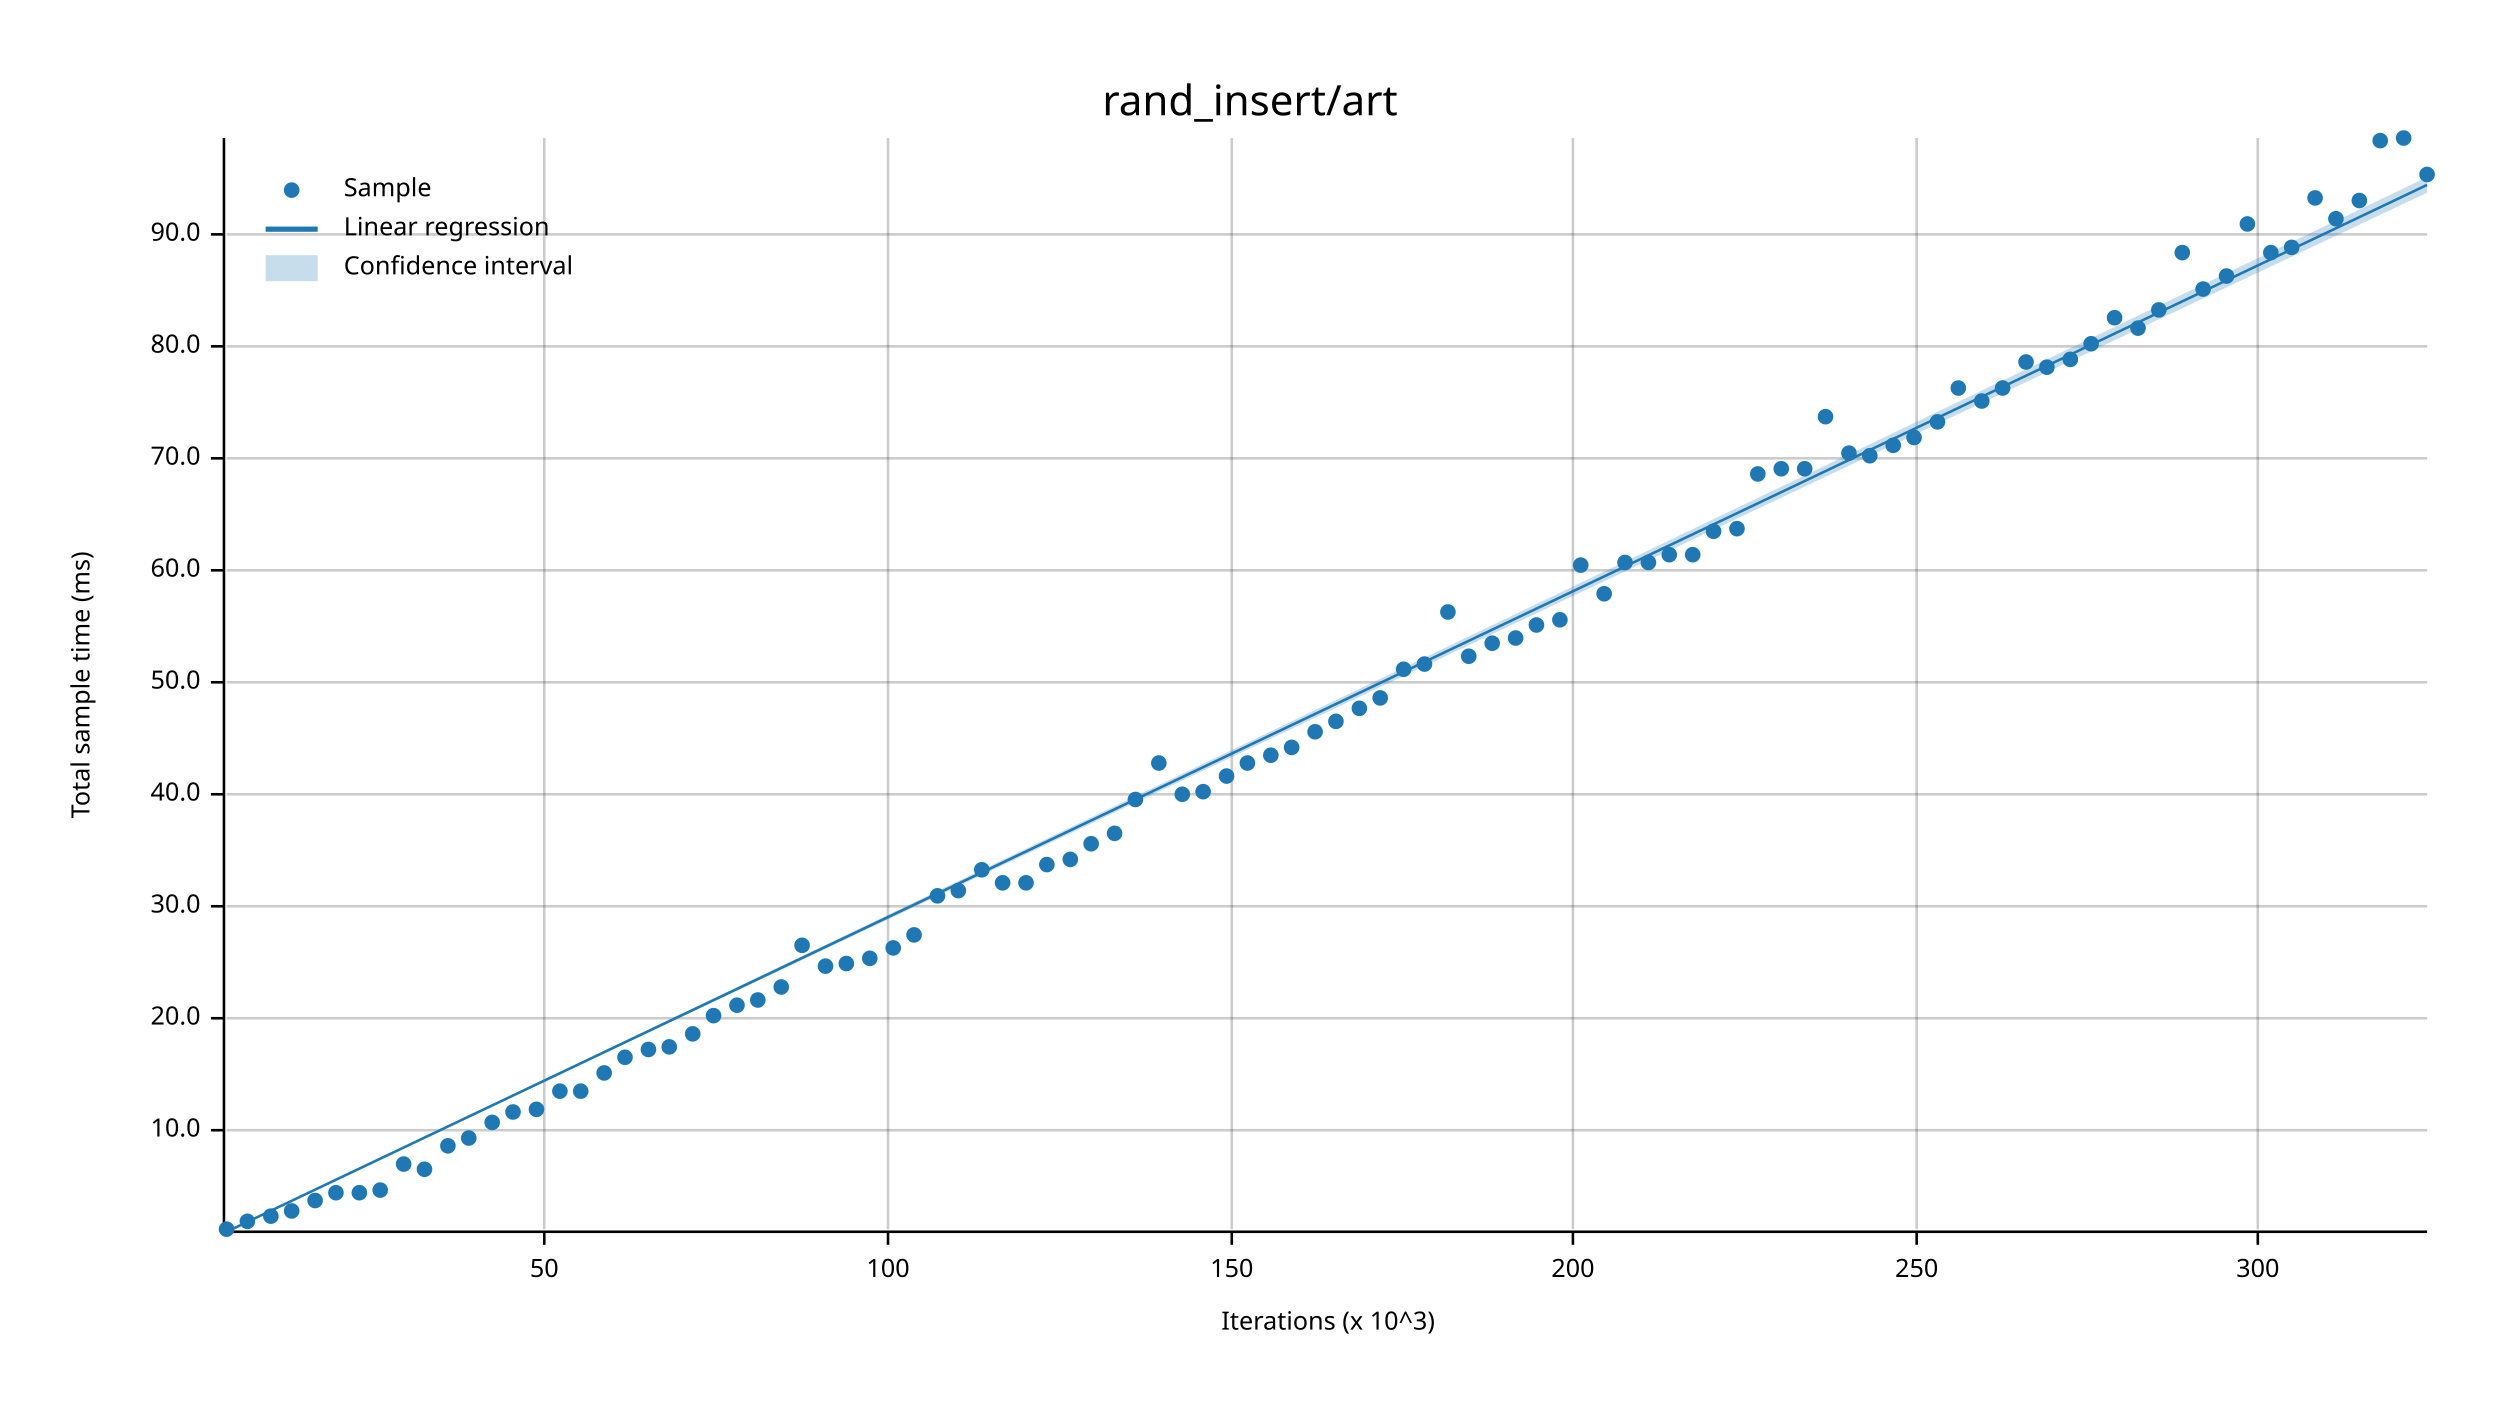
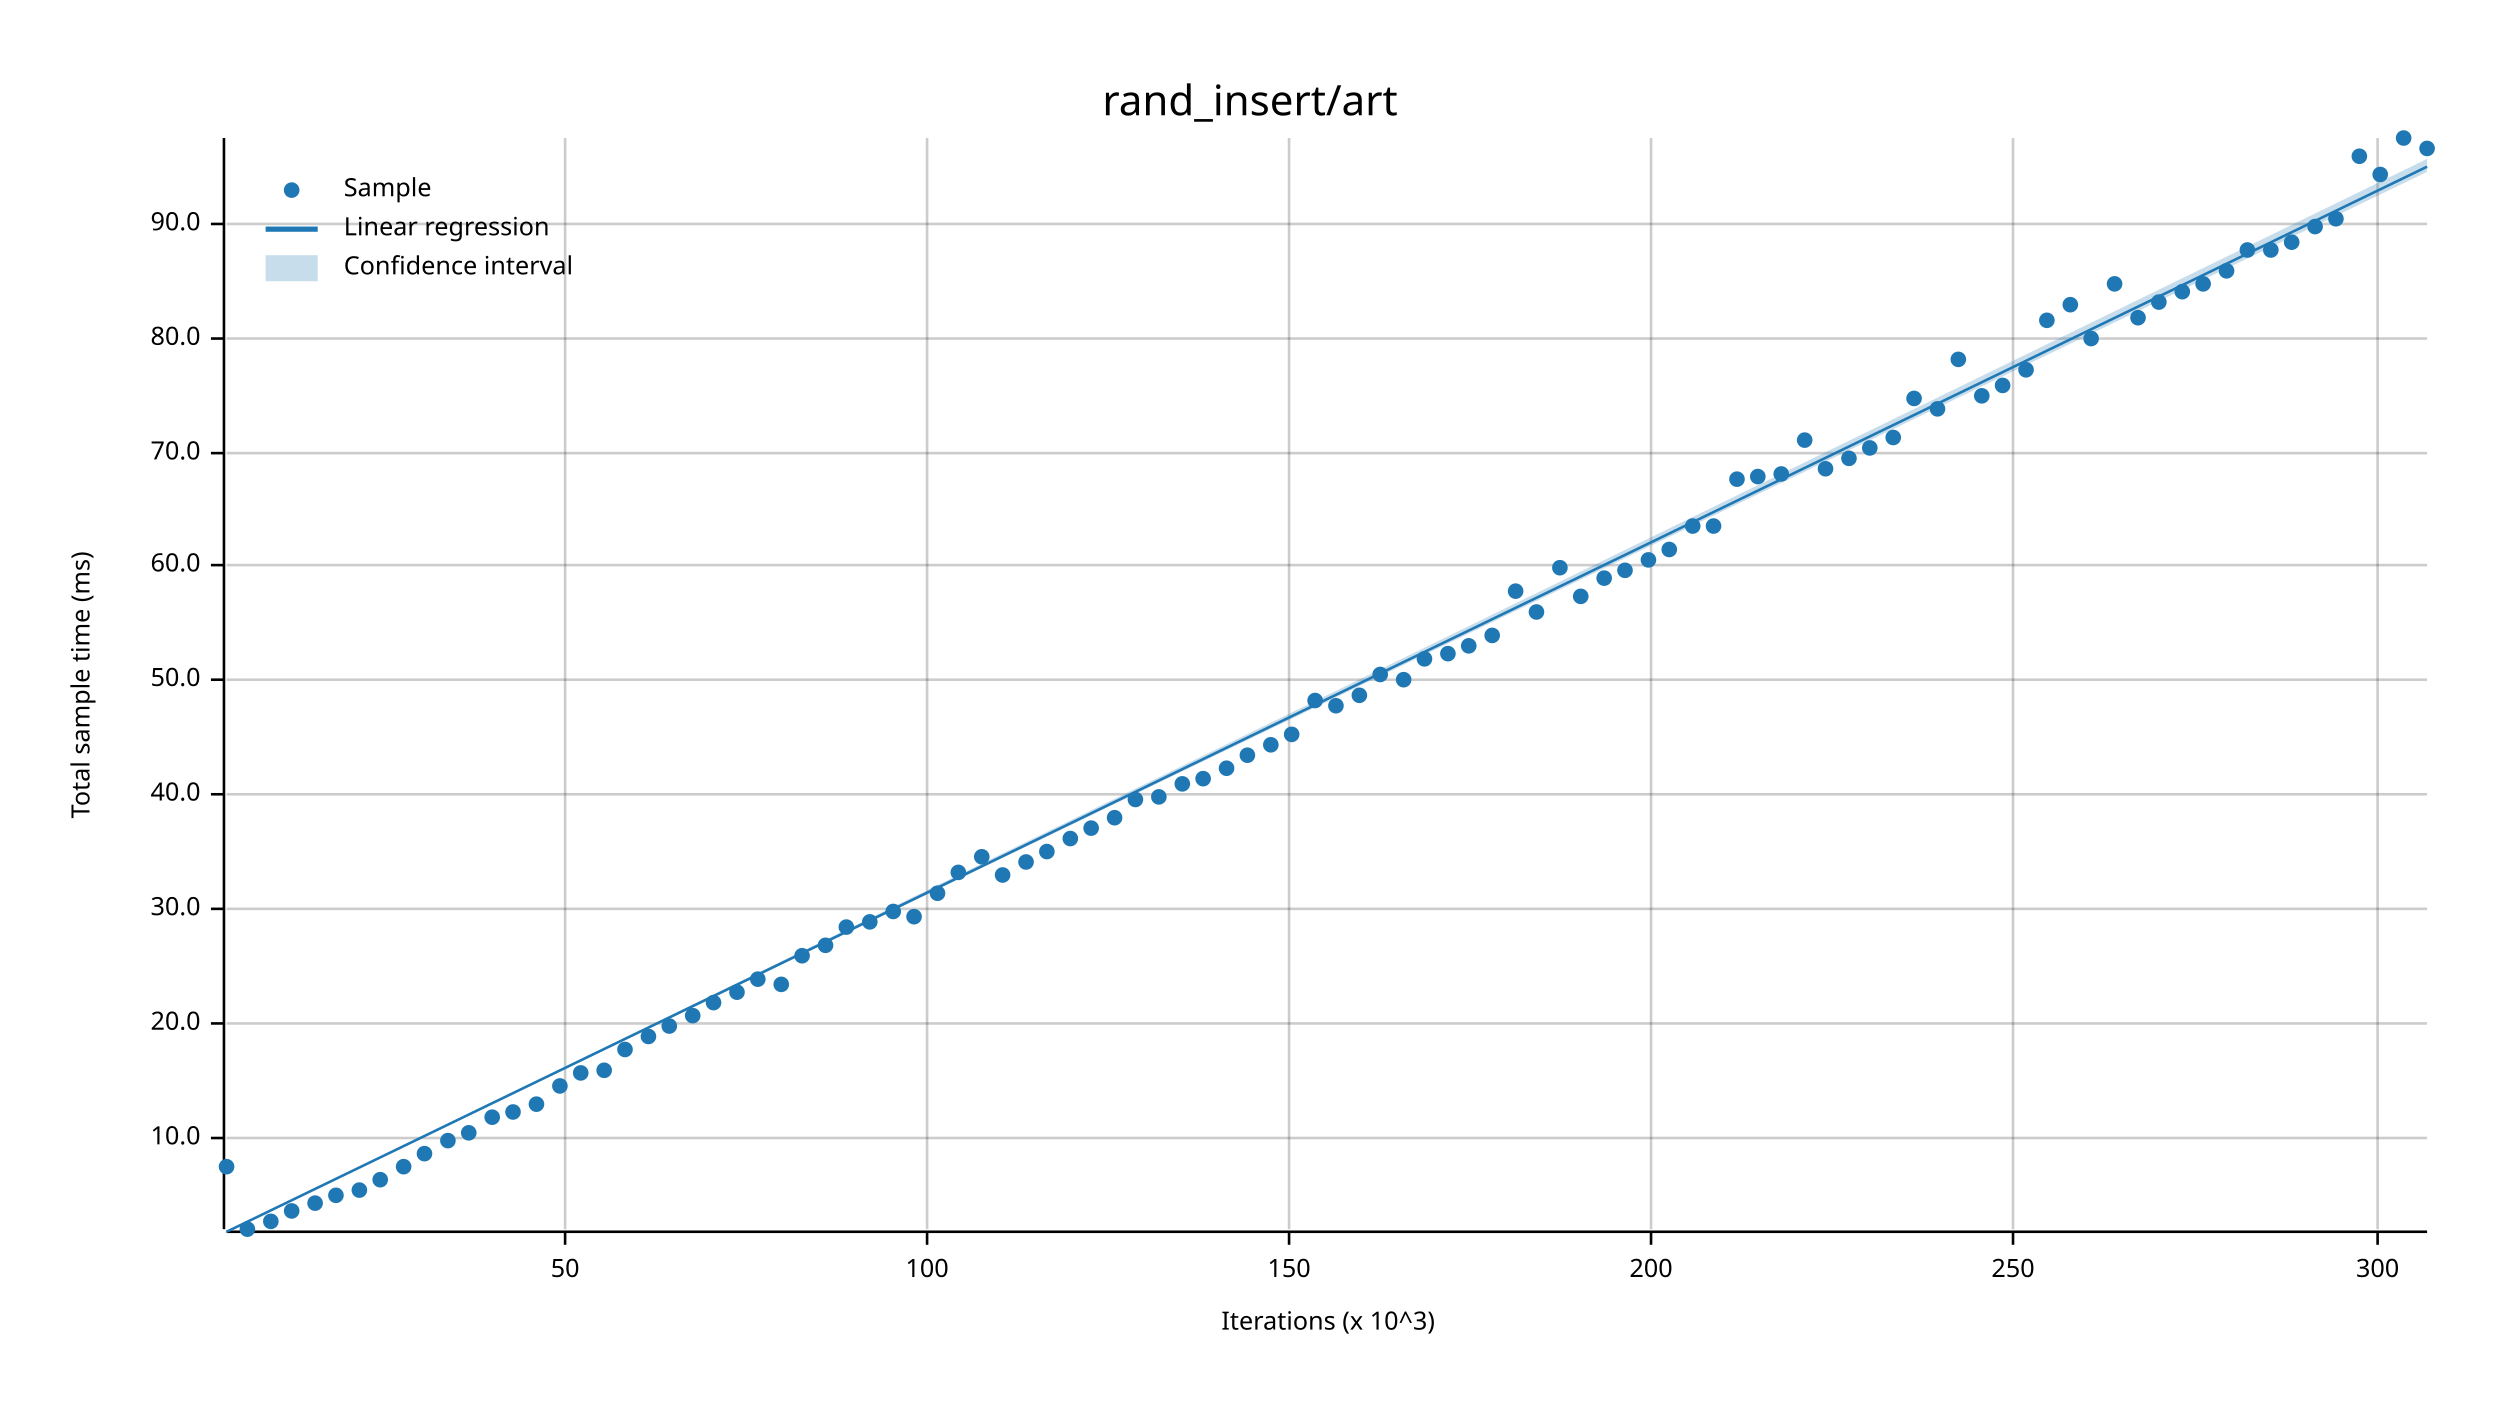
<svg xmlns="http://www.w3.org/2000/svg" width="960" height="540" viewBox="0 0 960 540">
  <text x="480" y="32" dy="0.76em" text-anchor="middle" font-family="sans-serif" font-size="16.129" opacity="1" fill="#000000">
rand_insert/art
</text>
  <text x="27" y="263" dy="0.76em" text-anchor="middle" font-family="sans-serif" font-size="9.677" opacity="1" fill="#000000" transform="rotate(270, 27, 263)">
Total sample time (ms)
</text>
  <text x="510" y="513" dy="-0.5ex" text-anchor="middle" font-family="sans-serif" font-size="9.677" opacity="1" fill="#000000">
Iterations (x 10^3)
</text>
-   <line opacity="0.2" stroke="#000000" stroke-width="1" x1="209" y1="472" x2="209" y2="53" />
-   <line opacity="0.2" stroke="#000000" stroke-width="1" x1="341" y1="472" x2="341" y2="53" />
-   <line opacity="0.2" stroke="#000000" stroke-width="1" x1="473" y1="472" x2="473" y2="53" />
-   <line opacity="0.2" stroke="#000000" stroke-width="1" x1="604" y1="472" x2="604" y2="53" />
-   <line opacity="0.2" stroke="#000000" stroke-width="1" x1="736" y1="472" x2="736" y2="53" />
-   <line opacity="0.2" stroke="#000000" stroke-width="1" x1="867" y1="472" x2="867" y2="53" />
-   <line opacity="0.2" stroke="#000000" stroke-width="1" x1="87" y1="434" x2="932" y2="434" />
-   <line opacity="0.2" stroke="#000000" stroke-width="1" x1="87" y1="391" x2="932" y2="391" />
-   <line opacity="0.2" stroke="#000000" stroke-width="1" x1="87" y1="348" x2="932" y2="348" />
+   <line opacity="0.2" stroke="#000000" stroke-width="1" x1="217" y1="472" x2="217" y2="53" />
+   <line opacity="0.2" stroke="#000000" stroke-width="1" x1="356" y1="472" x2="356" y2="53" />
+   <line opacity="0.2" stroke="#000000" stroke-width="1" x1="495" y1="472" x2="495" y2="53" />
+   <line opacity="0.2" stroke="#000000" stroke-width="1" x1="634" y1="472" x2="634" y2="53" />
+   <line opacity="0.2" stroke="#000000" stroke-width="1" x1="773" y1="472" x2="773" y2="53" />
+   <line opacity="0.2" stroke="#000000" stroke-width="1" x1="913" y1="472" x2="913" y2="53" />
+   <line opacity="0.2" stroke="#000000" stroke-width="1" x1="87" y1="437" x2="932" y2="437" />
+   <line opacity="0.2" stroke="#000000" stroke-width="1" x1="87" y1="393" x2="932" y2="393" />
+   <line opacity="0.2" stroke="#000000" stroke-width="1" x1="87" y1="349" x2="932" y2="349" />
  <line opacity="0.2" stroke="#000000" stroke-width="1" x1="87" y1="305" x2="932" y2="305" />
-   <line opacity="0.2" stroke="#000000" stroke-width="1" x1="87" y1="262" x2="932" y2="262" />
-   <line opacity="0.2" stroke="#000000" stroke-width="1" x1="87" y1="219" x2="932" y2="219" />
-   <line opacity="0.2" stroke="#000000" stroke-width="1" x1="87" y1="176" x2="932" y2="176" />
-   <line opacity="0.2" stroke="#000000" stroke-width="1" x1="87" y1="133" x2="932" y2="133" />
-   <line opacity="0.2" stroke="#000000" stroke-width="1" x1="87" y1="90" x2="932" y2="90" />
+   <line opacity="0.2" stroke="#000000" stroke-width="1" x1="87" y1="261" x2="932" y2="261" />
+   <line opacity="0.2" stroke="#000000" stroke-width="1" x1="87" y1="217" x2="932" y2="217" />
+   <line opacity="0.2" stroke="#000000" stroke-width="1" x1="87" y1="174" x2="932" y2="174" />
+   <line opacity="0.2" stroke="#000000" stroke-width="1" x1="87" y1="130" x2="932" y2="130" />
+   <line opacity="0.2" stroke="#000000" stroke-width="1" x1="87" y1="86" x2="932" y2="86" />
  <polyline fill="none" opacity="1" stroke="#000000" stroke-width="1" points="86,53 86,472 " />
-   <text x="77" y="434" dy="0.5ex" text-anchor="end" font-family="sans-serif" font-size="9.677" opacity="1" fill="#000000">
+   <text x="77" y="437" dy="0.5ex" text-anchor="end" font-family="sans-serif" font-size="9.677" opacity="1" fill="#000000">
10.0
</text>
-   <polyline fill="none" opacity="1" stroke="#000000" stroke-width="1" points="81,434 86,434 " />
-   <text x="77" y="391" dy="0.5ex" text-anchor="end" font-family="sans-serif" font-size="9.677" opacity="1" fill="#000000">
+   <polyline fill="none" opacity="1" stroke="#000000" stroke-width="1" points="81,437 86,437 " />
+   <text x="77" y="393" dy="0.5ex" text-anchor="end" font-family="sans-serif" font-size="9.677" opacity="1" fill="#000000">
20.0
</text>
-   <polyline fill="none" opacity="1" stroke="#000000" stroke-width="1" points="81,391 86,391 " />
-   <text x="77" y="348" dy="0.5ex" text-anchor="end" font-family="sans-serif" font-size="9.677" opacity="1" fill="#000000">
+   <polyline fill="none" opacity="1" stroke="#000000" stroke-width="1" points="81,393 86,393 " />
+   <text x="77" y="349" dy="0.5ex" text-anchor="end" font-family="sans-serif" font-size="9.677" opacity="1" fill="#000000">
30.0
</text>
-   <polyline fill="none" opacity="1" stroke="#000000" stroke-width="1" points="81,348 86,348 " />
+   <polyline fill="none" opacity="1" stroke="#000000" stroke-width="1" points="81,349 86,349 " />
  <text x="77" y="305" dy="0.5ex" text-anchor="end" font-family="sans-serif" font-size="9.677" opacity="1" fill="#000000">
40.0
</text>
  <polyline fill="none" opacity="1" stroke="#000000" stroke-width="1" points="81,305 86,305 " />
-   <text x="77" y="262" dy="0.5ex" text-anchor="end" font-family="sans-serif" font-size="9.677" opacity="1" fill="#000000">
+   <text x="77" y="261" dy="0.5ex" text-anchor="end" font-family="sans-serif" font-size="9.677" opacity="1" fill="#000000">
50.0
</text>
-   <polyline fill="none" opacity="1" stroke="#000000" stroke-width="1" points="81,262 86,262 " />
-   <text x="77" y="219" dy="0.5ex" text-anchor="end" font-family="sans-serif" font-size="9.677" opacity="1" fill="#000000">
+   <polyline fill="none" opacity="1" stroke="#000000" stroke-width="1" points="81,261 86,261 " />
+   <text x="77" y="217" dy="0.5ex" text-anchor="end" font-family="sans-serif" font-size="9.677" opacity="1" fill="#000000">
60.0
</text>
-   <polyline fill="none" opacity="1" stroke="#000000" stroke-width="1" points="81,219 86,219 " />
-   <text x="77" y="176" dy="0.5ex" text-anchor="end" font-family="sans-serif" font-size="9.677" opacity="1" fill="#000000">
+   <polyline fill="none" opacity="1" stroke="#000000" stroke-width="1" points="81,217 86,217 " />
+   <text x="77" y="174" dy="0.5ex" text-anchor="end" font-family="sans-serif" font-size="9.677" opacity="1" fill="#000000">
70.0
</text>
-   <polyline fill="none" opacity="1" stroke="#000000" stroke-width="1" points="81,176 86,176 " />
-   <text x="77" y="133" dy="0.5ex" text-anchor="end" font-family="sans-serif" font-size="9.677" opacity="1" fill="#000000">
+   <polyline fill="none" opacity="1" stroke="#000000" stroke-width="1" points="81,174 86,174 " />
+   <text x="77" y="130" dy="0.5ex" text-anchor="end" font-family="sans-serif" font-size="9.677" opacity="1" fill="#000000">
80.0
</text>
-   <polyline fill="none" opacity="1" stroke="#000000" stroke-width="1" points="81,133 86,133 " />
-   <text x="77" y="90" dy="0.5ex" text-anchor="end" font-family="sans-serif" font-size="9.677" opacity="1" fill="#000000">
+   <polyline fill="none" opacity="1" stroke="#000000" stroke-width="1" points="81,130 86,130 " />
+   <text x="77" y="86" dy="0.5ex" text-anchor="end" font-family="sans-serif" font-size="9.677" opacity="1" fill="#000000">
90.0
</text>
-   <polyline fill="none" opacity="1" stroke="#000000" stroke-width="1" points="81,90 86,90 " />
+   <polyline fill="none" opacity="1" stroke="#000000" stroke-width="1" points="81,86 86,86 " />
  <polyline fill="none" opacity="1" stroke="#000000" stroke-width="1" points="87,473 932,473 " />
-   <text x="209" y="483" dy="0.76em" text-anchor="middle" font-family="sans-serif" font-size="9.677" opacity="1" fill="#000000">
+   <text x="217" y="483" dy="0.76em" text-anchor="middle" font-family="sans-serif" font-size="9.677" opacity="1" fill="#000000">
50
</text>
-   <polyline fill="none" opacity="1" stroke="#000000" stroke-width="1" points="209,473 209,478 " />
-   <text x="341" y="483" dy="0.76em" text-anchor="middle" font-family="sans-serif" font-size="9.677" opacity="1" fill="#000000">
+   <polyline fill="none" opacity="1" stroke="#000000" stroke-width="1" points="217,473 217,478 " />
+   <text x="356" y="483" dy="0.76em" text-anchor="middle" font-family="sans-serif" font-size="9.677" opacity="1" fill="#000000">
100
</text>
-   <polyline fill="none" opacity="1" stroke="#000000" stroke-width="1" points="341,473 341,478 " />
-   <text x="473" y="483" dy="0.76em" text-anchor="middle" font-family="sans-serif" font-size="9.677" opacity="1" fill="#000000">
+   <polyline fill="none" opacity="1" stroke="#000000" stroke-width="1" points="356,473 356,478 " />
+   <text x="495" y="483" dy="0.76em" text-anchor="middle" font-family="sans-serif" font-size="9.677" opacity="1" fill="#000000">
150
</text>
-   <polyline fill="none" opacity="1" stroke="#000000" stroke-width="1" points="473,473 473,478 " />
-   <text x="604" y="483" dy="0.76em" text-anchor="middle" font-family="sans-serif" font-size="9.677" opacity="1" fill="#000000">
+   <polyline fill="none" opacity="1" stroke="#000000" stroke-width="1" points="495,473 495,478 " />
+   <text x="634" y="483" dy="0.76em" text-anchor="middle" font-family="sans-serif" font-size="9.677" opacity="1" fill="#000000">
200
</text>
-   <polyline fill="none" opacity="1" stroke="#000000" stroke-width="1" points="604,473 604,478 " />
-   <text x="736" y="483" dy="0.76em" text-anchor="middle" font-family="sans-serif" font-size="9.677" opacity="1" fill="#000000">
+   <polyline fill="none" opacity="1" stroke="#000000" stroke-width="1" points="634,473 634,478 " />
+   <text x="773" y="483" dy="0.76em" text-anchor="middle" font-family="sans-serif" font-size="9.677" opacity="1" fill="#000000">
250
</text>
-   <polyline fill="none" opacity="1" stroke="#000000" stroke-width="1" points="736,473 736,478 " />
-   <text x="867" y="483" dy="0.76em" text-anchor="middle" font-family="sans-serif" font-size="9.677" opacity="1" fill="#000000">
+   <polyline fill="none" opacity="1" stroke="#000000" stroke-width="1" points="773,473 773,478 " />
+   <text x="913" y="483" dy="0.76em" text-anchor="middle" font-family="sans-serif" font-size="9.677" opacity="1" fill="#000000">
300
</text>
-   <polyline fill="none" opacity="1" stroke="#000000" stroke-width="1" points="867,473 867,478 " />
-   <circle cx="87" cy="472" r="3" opacity="1" fill="#1F78B4" stroke="none" stroke-width="1" />
-   <circle cx="95" cy="469" r="3" opacity="1" fill="#1F78B4" stroke="none" stroke-width="1" />
-   <circle cx="104" cy="467" r="3" opacity="1" fill="#1F78B4" stroke="none" stroke-width="1" />
+   <polyline fill="none" opacity="1" stroke="#000000" stroke-width="1" points="913,473 913,478 " />
+   <circle cx="87" cy="448" r="3" opacity="1" fill="#1F78B4" stroke="none" stroke-width="1" />
+   <circle cx="95" cy="472" r="3" opacity="1" fill="#1F78B4" stroke="none" stroke-width="1" />
+   <circle cx="104" cy="469" r="3" opacity="1" fill="#1F78B4" stroke="none" stroke-width="1" />
  <circle cx="112" cy="465" r="3" opacity="1" fill="#1F78B4" stroke="none" stroke-width="1" />
-   <circle cx="121" cy="461" r="3" opacity="1" fill="#1F78B4" stroke="none" stroke-width="1" />
-   <circle cx="129" cy="458" r="3" opacity="1" fill="#1F78B4" stroke="none" stroke-width="1" />
-   <circle cx="138" cy="458" r="3" opacity="1" fill="#1F78B4" stroke="none" stroke-width="1" />
-   <circle cx="146" cy="457" r="3" opacity="1" fill="#1F78B4" stroke="none" stroke-width="1" />
-   <circle cx="155" cy="447" r="3" opacity="1" fill="#1F78B4" stroke="none" stroke-width="1" />
-   <circle cx="163" cy="449" r="3" opacity="1" fill="#1F78B4" stroke="none" stroke-width="1" />
-   <circle cx="172" cy="440" r="3" opacity="1" fill="#1F78B4" stroke="none" stroke-width="1" />
-   <circle cx="180" cy="437" r="3" opacity="1" fill="#1F78B4" stroke="none" stroke-width="1" />
-   <circle cx="189" cy="431" r="3" opacity="1" fill="#1F78B4" stroke="none" stroke-width="1" />
+   <circle cx="121" cy="462" r="3" opacity="1" fill="#1F78B4" stroke="none" stroke-width="1" />
+   <circle cx="129" cy="459" r="3" opacity="1" fill="#1F78B4" stroke="none" stroke-width="1" />
+   <circle cx="138" cy="457" r="3" opacity="1" fill="#1F78B4" stroke="none" stroke-width="1" />
+   <circle cx="146" cy="453" r="3" opacity="1" fill="#1F78B4" stroke="none" stroke-width="1" />
+   <circle cx="155" cy="448" r="3" opacity="1" fill="#1F78B4" stroke="none" stroke-width="1" />
+   <circle cx="163" cy="443" r="3" opacity="1" fill="#1F78B4" stroke="none" stroke-width="1" />
+   <circle cx="172" cy="438" r="3" opacity="1" fill="#1F78B4" stroke="none" stroke-width="1" />
+   <circle cx="180" cy="435" r="3" opacity="1" fill="#1F78B4" stroke="none" stroke-width="1" />
+   <circle cx="189" cy="429" r="3" opacity="1" fill="#1F78B4" stroke="none" stroke-width="1" />
  <circle cx="197" cy="427" r="3" opacity="1" fill="#1F78B4" stroke="none" stroke-width="1" />
-   <circle cx="206" cy="426" r="3" opacity="1" fill="#1F78B4" stroke="none" stroke-width="1" />
-   <circle cx="215" cy="419" r="3" opacity="1" fill="#1F78B4" stroke="none" stroke-width="1" />
-   <circle cx="223" cy="419" r="3" opacity="1" fill="#1F78B4" stroke="none" stroke-width="1" />
-   <circle cx="232" cy="412" r="3" opacity="1" fill="#1F78B4" stroke="none" stroke-width="1" />
-   <circle cx="240" cy="406" r="3" opacity="1" fill="#1F78B4" stroke="none" stroke-width="1" />
-   <circle cx="249" cy="403" r="3" opacity="1" fill="#1F78B4" stroke="none" stroke-width="1" />
-   <circle cx="257" cy="402" r="3" opacity="1" fill="#1F78B4" stroke="none" stroke-width="1" />
-   <circle cx="266" cy="397" r="3" opacity="1" fill="#1F78B4" stroke="none" stroke-width="1" />
-   <circle cx="274" cy="390" r="3" opacity="1" fill="#1F78B4" stroke="none" stroke-width="1" />
-   <circle cx="283" cy="386" r="3" opacity="1" fill="#1F78B4" stroke="none" stroke-width="1" />
-   <circle cx="291" cy="384" r="3" opacity="1" fill="#1F78B4" stroke="none" stroke-width="1" />
-   <circle cx="300" cy="379" r="3" opacity="1" fill="#1F78B4" stroke="none" stroke-width="1" />
-   <circle cx="308" cy="363" r="3" opacity="1" fill="#1F78B4" stroke="none" stroke-width="1" />
-   <circle cx="317" cy="371" r="3" opacity="1" fill="#1F78B4" stroke="none" stroke-width="1" />
-   <circle cx="325" cy="370" r="3" opacity="1" fill="#1F78B4" stroke="none" stroke-width="1" />
-   <circle cx="334" cy="368" r="3" opacity="1" fill="#1F78B4" stroke="none" stroke-width="1" />
-   <circle cx="343" cy="364" r="3" opacity="1" fill="#1F78B4" stroke="none" stroke-width="1" />
-   <circle cx="351" cy="359" r="3" opacity="1" fill="#1F78B4" stroke="none" stroke-width="1" />
-   <circle cx="360" cy="344" r="3" opacity="1" fill="#1F78B4" stroke="none" stroke-width="1" />
-   <circle cx="368" cy="342" r="3" opacity="1" fill="#1F78B4" stroke="none" stroke-width="1" />
-   <circle cx="377" cy="334" r="3" opacity="1" fill="#1F78B4" stroke="none" stroke-width="1" />
-   <circle cx="385" cy="339" r="3" opacity="1" fill="#1F78B4" stroke="none" stroke-width="1" />
-   <circle cx="394" cy="339" r="3" opacity="1" fill="#1F78B4" stroke="none" stroke-width="1" />
-   <circle cx="402" cy="332" r="3" opacity="1" fill="#1F78B4" stroke="none" stroke-width="1" />
-   <circle cx="411" cy="330" r="3" opacity="1" fill="#1F78B4" stroke="none" stroke-width="1" />
-   <circle cx="419" cy="324" r="3" opacity="1" fill="#1F78B4" stroke="none" stroke-width="1" />
-   <circle cx="428" cy="320" r="3" opacity="1" fill="#1F78B4" stroke="none" stroke-width="1" />
+   <circle cx="206" cy="424" r="3" opacity="1" fill="#1F78B4" stroke="none" stroke-width="1" />
+   <circle cx="215" cy="417" r="3" opacity="1" fill="#1F78B4" stroke="none" stroke-width="1" />
+   <circle cx="223" cy="412" r="3" opacity="1" fill="#1F78B4" stroke="none" stroke-width="1" />
+   <circle cx="232" cy="411" r="3" opacity="1" fill="#1F78B4" stroke="none" stroke-width="1" />
+   <circle cx="240" cy="403" r="3" opacity="1" fill="#1F78B4" stroke="none" stroke-width="1" />
+   <circle cx="249" cy="398" r="3" opacity="1" fill="#1F78B4" stroke="none" stroke-width="1" />
+   <circle cx="257" cy="394" r="3" opacity="1" fill="#1F78B4" stroke="none" stroke-width="1" />
+   <circle cx="266" cy="390" r="3" opacity="1" fill="#1F78B4" stroke="none" stroke-width="1" />
+   <circle cx="274" cy="385" r="3" opacity="1" fill="#1F78B4" stroke="none" stroke-width="1" />
+   <circle cx="283" cy="381" r="3" opacity="1" fill="#1F78B4" stroke="none" stroke-width="1" />
+   <circle cx="291" cy="376" r="3" opacity="1" fill="#1F78B4" stroke="none" stroke-width="1" />
+   <circle cx="300" cy="378" r="3" opacity="1" fill="#1F78B4" stroke="none" stroke-width="1" />
+   <circle cx="308" cy="367" r="3" opacity="1" fill="#1F78B4" stroke="none" stroke-width="1" />
+   <circle cx="317" cy="363" r="3" opacity="1" fill="#1F78B4" stroke="none" stroke-width="1" />
+   <circle cx="325" cy="356" r="3" opacity="1" fill="#1F78B4" stroke="none" stroke-width="1" />
+   <circle cx="334" cy="354" r="3" opacity="1" fill="#1F78B4" stroke="none" stroke-width="1" />
+   <circle cx="343" cy="350" r="3" opacity="1" fill="#1F78B4" stroke="none" stroke-width="1" />
+   <circle cx="351" cy="352" r="3" opacity="1" fill="#1F78B4" stroke="none" stroke-width="1" />
+   <circle cx="360" cy="343" r="3" opacity="1" fill="#1F78B4" stroke="none" stroke-width="1" />
+   <circle cx="368" cy="335" r="3" opacity="1" fill="#1F78B4" stroke="none" stroke-width="1" />
+   <circle cx="377" cy="329" r="3" opacity="1" fill="#1F78B4" stroke="none" stroke-width="1" />
+   <circle cx="385" cy="336" r="3" opacity="1" fill="#1F78B4" stroke="none" stroke-width="1" />
+   <circle cx="394" cy="331" r="3" opacity="1" fill="#1F78B4" stroke="none" stroke-width="1" />
+   <circle cx="402" cy="327" r="3" opacity="1" fill="#1F78B4" stroke="none" stroke-width="1" />
+   <circle cx="411" cy="322" r="3" opacity="1" fill="#1F78B4" stroke="none" stroke-width="1" />
+   <circle cx="419" cy="318" r="3" opacity="1" fill="#1F78B4" stroke="none" stroke-width="1" />
+   <circle cx="428" cy="314" r="3" opacity="1" fill="#1F78B4" stroke="none" stroke-width="1" />
  <circle cx="436" cy="307" r="3" opacity="1" fill="#1F78B4" stroke="none" stroke-width="1" />
-   <circle cx="445" cy="293" r="3" opacity="1" fill="#1F78B4" stroke="none" stroke-width="1" />
-   <circle cx="454" cy="305" r="3" opacity="1" fill="#1F78B4" stroke="none" stroke-width="1" />
-   <circle cx="462" cy="304" r="3" opacity="1" fill="#1F78B4" stroke="none" stroke-width="1" />
-   <circle cx="471" cy="298" r="3" opacity="1" fill="#1F78B4" stroke="none" stroke-width="1" />
-   <circle cx="479" cy="293" r="3" opacity="1" fill="#1F78B4" stroke="none" stroke-width="1" />
-   <circle cx="488" cy="290" r="3" opacity="1" fill="#1F78B4" stroke="none" stroke-width="1" />
-   <circle cx="496" cy="287" r="3" opacity="1" fill="#1F78B4" stroke="none" stroke-width="1" />
-   <circle cx="505" cy="281" r="3" opacity="1" fill="#1F78B4" stroke="none" stroke-width="1" />
-   <circle cx="513" cy="277" r="3" opacity="1" fill="#1F78B4" stroke="none" stroke-width="1" />
-   <circle cx="522" cy="272" r="3" opacity="1" fill="#1F78B4" stroke="none" stroke-width="1" />
-   <circle cx="530" cy="268" r="3" opacity="1" fill="#1F78B4" stroke="none" stroke-width="1" />
-   <circle cx="539" cy="257" r="3" opacity="1" fill="#1F78B4" stroke="none" stroke-width="1" />
-   <circle cx="547" cy="255" r="3" opacity="1" fill="#1F78B4" stroke="none" stroke-width="1" />
-   <circle cx="556" cy="235" r="3" opacity="1" fill="#1F78B4" stroke="none" stroke-width="1" />
-   <circle cx="564" cy="252" r="3" opacity="1" fill="#1F78B4" stroke="none" stroke-width="1" />
-   <circle cx="573" cy="247" r="3" opacity="1" fill="#1F78B4" stroke="none" stroke-width="1" />
-   <circle cx="582" cy="245" r="3" opacity="1" fill="#1F78B4" stroke="none" stroke-width="1" />
-   <circle cx="590" cy="240" r="3" opacity="1" fill="#1F78B4" stroke="none" stroke-width="1" />
-   <circle cx="599" cy="238" r="3" opacity="1" fill="#1F78B4" stroke="none" stroke-width="1" />
-   <circle cx="607" cy="217" r="3" opacity="1" fill="#1F78B4" stroke="none" stroke-width="1" />
-   <circle cx="616" cy="228" r="3" opacity="1" fill="#1F78B4" stroke="none" stroke-width="1" />
-   <circle cx="624" cy="216" r="3" opacity="1" fill="#1F78B4" stroke="none" stroke-width="1" />
-   <circle cx="633" cy="216" r="3" opacity="1" fill="#1F78B4" stroke="none" stroke-width="1" />
-   <circle cx="641" cy="213" r="3" opacity="1" fill="#1F78B4" stroke="none" stroke-width="1" />
-   <circle cx="650" cy="213" r="3" opacity="1" fill="#1F78B4" stroke="none" stroke-width="1" />
-   <circle cx="658" cy="204" r="3" opacity="1" fill="#1F78B4" stroke="none" stroke-width="1" />
-   <circle cx="667" cy="203" r="3" opacity="1" fill="#1F78B4" stroke="none" stroke-width="1" />
-   <circle cx="675" cy="182" r="3" opacity="1" fill="#1F78B4" stroke="none" stroke-width="1" />
-   <circle cx="684" cy="180" r="3" opacity="1" fill="#1F78B4" stroke="none" stroke-width="1" />
-   <circle cx="693" cy="180" r="3" opacity="1" fill="#1F78B4" stroke="none" stroke-width="1" />
-   <circle cx="701" cy="160" r="3" opacity="1" fill="#1F78B4" stroke="none" stroke-width="1" />
-   <circle cx="710" cy="174" r="3" opacity="1" fill="#1F78B4" stroke="none" stroke-width="1" />
-   <circle cx="718" cy="175" r="3" opacity="1" fill="#1F78B4" stroke="none" stroke-width="1" />
-   <circle cx="727" cy="171" r="3" opacity="1" fill="#1F78B4" stroke="none" stroke-width="1" />
-   <circle cx="735" cy="168" r="3" opacity="1" fill="#1F78B4" stroke="none" stroke-width="1" />
-   <circle cx="744" cy="162" r="3" opacity="1" fill="#1F78B4" stroke="none" stroke-width="1" />
-   <circle cx="752" cy="149" r="3" opacity="1" fill="#1F78B4" stroke="none" stroke-width="1" />
-   <circle cx="761" cy="154" r="3" opacity="1" fill="#1F78B4" stroke="none" stroke-width="1" />
-   <circle cx="769" cy="149" r="3" opacity="1" fill="#1F78B4" stroke="none" stroke-width="1" />
-   <circle cx="778" cy="139" r="3" opacity="1" fill="#1F78B4" stroke="none" stroke-width="1" />
-   <circle cx="786" cy="141" r="3" opacity="1" fill="#1F78B4" stroke="none" stroke-width="1" />
-   <circle cx="795" cy="138" r="3" opacity="1" fill="#1F78B4" stroke="none" stroke-width="1" />
-   <circle cx="803" cy="132" r="3" opacity="1" fill="#1F78B4" stroke="none" stroke-width="1" />
-   <circle cx="812" cy="122" r="3" opacity="1" fill="#1F78B4" stroke="none" stroke-width="1" />
-   <circle cx="821" cy="126" r="3" opacity="1" fill="#1F78B4" stroke="none" stroke-width="1" />
-   <circle cx="829" cy="119" r="3" opacity="1" fill="#1F78B4" stroke="none" stroke-width="1" />
-   <circle cx="838" cy="97" r="3" opacity="1" fill="#1F78B4" stroke="none" stroke-width="1" />
-   <circle cx="846" cy="111" r="3" opacity="1" fill="#1F78B4" stroke="none" stroke-width="1" />
-   <circle cx="855" cy="106" r="3" opacity="1" fill="#1F78B4" stroke="none" stroke-width="1" />
-   <circle cx="863" cy="86" r="3" opacity="1" fill="#1F78B4" stroke="none" stroke-width="1" />
-   <circle cx="872" cy="97" r="3" opacity="1" fill="#1F78B4" stroke="none" stroke-width="1" />
-   <circle cx="880" cy="95" r="3" opacity="1" fill="#1F78B4" stroke="none" stroke-width="1" />
-   <circle cx="889" cy="76" r="3" opacity="1" fill="#1F78B4" stroke="none" stroke-width="1" />
+   <circle cx="445" cy="306" r="3" opacity="1" fill="#1F78B4" stroke="none" stroke-width="1" />
+   <circle cx="454" cy="301" r="3" opacity="1" fill="#1F78B4" stroke="none" stroke-width="1" />
+   <circle cx="462" cy="299" r="3" opacity="1" fill="#1F78B4" stroke="none" stroke-width="1" />
+   <circle cx="471" cy="295" r="3" opacity="1" fill="#1F78B4" stroke="none" stroke-width="1" />
+   <circle cx="479" cy="290" r="3" opacity="1" fill="#1F78B4" stroke="none" stroke-width="1" />
+   <circle cx="488" cy="286" r="3" opacity="1" fill="#1F78B4" stroke="none" stroke-width="1" />
+   <circle cx="496" cy="282" r="3" opacity="1" fill="#1F78B4" stroke="none" stroke-width="1" />
+   <circle cx="505" cy="269" r="3" opacity="1" fill="#1F78B4" stroke="none" stroke-width="1" />
+   <circle cx="513" cy="271" r="3" opacity="1" fill="#1F78B4" stroke="none" stroke-width="1" />
+   <circle cx="522" cy="267" r="3" opacity="1" fill="#1F78B4" stroke="none" stroke-width="1" />
+   <circle cx="530" cy="259" r="3" opacity="1" fill="#1F78B4" stroke="none" stroke-width="1" />
+   <circle cx="539" cy="261" r="3" opacity="1" fill="#1F78B4" stroke="none" stroke-width="1" />
+   <circle cx="547" cy="253" r="3" opacity="1" fill="#1F78B4" stroke="none" stroke-width="1" />
+   <circle cx="556" cy="251" r="3" opacity="1" fill="#1F78B4" stroke="none" stroke-width="1" />
+   <circle cx="564" cy="248" r="3" opacity="1" fill="#1F78B4" stroke="none" stroke-width="1" />
+   <circle cx="573" cy="244" r="3" opacity="1" fill="#1F78B4" stroke="none" stroke-width="1" />
+   <circle cx="582" cy="227" r="3" opacity="1" fill="#1F78B4" stroke="none" stroke-width="1" />
+   <circle cx="590" cy="235" r="3" opacity="1" fill="#1F78B4" stroke="none" stroke-width="1" />
+   <circle cx="599" cy="218" r="3" opacity="1" fill="#1F78B4" stroke="none" stroke-width="1" />
+   <circle cx="607" cy="229" r="3" opacity="1" fill="#1F78B4" stroke="none" stroke-width="1" />
+   <circle cx="616" cy="222" r="3" opacity="1" fill="#1F78B4" stroke="none" stroke-width="1" />
+   <circle cx="624" cy="219" r="3" opacity="1" fill="#1F78B4" stroke="none" stroke-width="1" />
+   <circle cx="633" cy="215" r="3" opacity="1" fill="#1F78B4" stroke="none" stroke-width="1" />
+   <circle cx="641" cy="211" r="3" opacity="1" fill="#1F78B4" stroke="none" stroke-width="1" />
+   <circle cx="650" cy="202" r="3" opacity="1" fill="#1F78B4" stroke="none" stroke-width="1" />
+   <circle cx="658" cy="202" r="3" opacity="1" fill="#1F78B4" stroke="none" stroke-width="1" />
+   <circle cx="667" cy="184" r="3" opacity="1" fill="#1F78B4" stroke="none" stroke-width="1" />
+   <circle cx="675" cy="183" r="3" opacity="1" fill="#1F78B4" stroke="none" stroke-width="1" />
+   <circle cx="684" cy="182" r="3" opacity="1" fill="#1F78B4" stroke="none" stroke-width="1" />
+   <circle cx="693" cy="169" r="3" opacity="1" fill="#1F78B4" stroke="none" stroke-width="1" />
+   <circle cx="701" cy="180" r="3" opacity="1" fill="#1F78B4" stroke="none" stroke-width="1" />
+   <circle cx="710" cy="176" r="3" opacity="1" fill="#1F78B4" stroke="none" stroke-width="1" />
+   <circle cx="718" cy="172" r="3" opacity="1" fill="#1F78B4" stroke="none" stroke-width="1" />
+   <circle cx="727" cy="168" r="3" opacity="1" fill="#1F78B4" stroke="none" stroke-width="1" />
+   <circle cx="735" cy="153" r="3" opacity="1" fill="#1F78B4" stroke="none" stroke-width="1" />
+   <circle cx="744" cy="157" r="3" opacity="1" fill="#1F78B4" stroke="none" stroke-width="1" />
+   <circle cx="752" cy="138" r="3" opacity="1" fill="#1F78B4" stroke="none" stroke-width="1" />
+   <circle cx="761" cy="152" r="3" opacity="1" fill="#1F78B4" stroke="none" stroke-width="1" />
+   <circle cx="769" cy="148" r="3" opacity="1" fill="#1F78B4" stroke="none" stroke-width="1" />
+   <circle cx="778" cy="142" r="3" opacity="1" fill="#1F78B4" stroke="none" stroke-width="1" />
+   <circle cx="786" cy="123" r="3" opacity="1" fill="#1F78B4" stroke="none" stroke-width="1" />
+   <circle cx="795" cy="117" r="3" opacity="1" fill="#1F78B4" stroke="none" stroke-width="1" />
+   <circle cx="803" cy="130" r="3" opacity="1" fill="#1F78B4" stroke="none" stroke-width="1" />
+   <circle cx="812" cy="109" r="3" opacity="1" fill="#1F78B4" stroke="none" stroke-width="1" />
+   <circle cx="821" cy="122" r="3" opacity="1" fill="#1F78B4" stroke="none" stroke-width="1" />
+   <circle cx="829" cy="116" r="3" opacity="1" fill="#1F78B4" stroke="none" stroke-width="1" />
+   <circle cx="838" cy="112" r="3" opacity="1" fill="#1F78B4" stroke="none" stroke-width="1" />
+   <circle cx="846" cy="109" r="3" opacity="1" fill="#1F78B4" stroke="none" stroke-width="1" />
+   <circle cx="855" cy="104" r="3" opacity="1" fill="#1F78B4" stroke="none" stroke-width="1" />
+   <circle cx="863" cy="96" r="3" opacity="1" fill="#1F78B4" stroke="none" stroke-width="1" />
+   <circle cx="872" cy="96" r="3" opacity="1" fill="#1F78B4" stroke="none" stroke-width="1" />
+   <circle cx="880" cy="93" r="3" opacity="1" fill="#1F78B4" stroke="none" stroke-width="1" />
+   <circle cx="889" cy="87" r="3" opacity="1" fill="#1F78B4" stroke="none" stroke-width="1" />
  <circle cx="897" cy="84" r="3" opacity="1" fill="#1F78B4" stroke="none" stroke-width="1" />
-   <circle cx="906" cy="77" r="3" opacity="1" fill="#1F78B4" stroke="none" stroke-width="1" />
-   <circle cx="914" cy="54" r="3" opacity="1" fill="#1F78B4" stroke="none" stroke-width="1" />
+   <circle cx="906" cy="60" r="3" opacity="1" fill="#1F78B4" stroke="none" stroke-width="1" />
+   <circle cx="914" cy="67" r="3" opacity="1" fill="#1F78B4" stroke="none" stroke-width="1" />
  <circle cx="923" cy="53" r="3" opacity="1" fill="#1F78B4" stroke="none" stroke-width="1" />
-   <circle cx="932" cy="67" r="3" opacity="1" fill="#1F78B4" stroke="none" stroke-width="1" />
-   <polyline fill="none" opacity="1" stroke="#1F78B4" stroke-width="1" points="87,473 932,71 " />
-   <polygon opacity="0.25" fill="#1F78B4" points="87,473 932,74 932,68 " />
+   <circle cx="932" cy="57" r="3" opacity="1" fill="#1F78B4" stroke="none" stroke-width="1" />
+   <polyline fill="none" opacity="1" stroke="#1F78B4" stroke-width="1" points="87,473 932,64 " />
+   <polygon opacity="0.25" fill="#1F78B4" points="87,473 932,66 932,61 " />
  <text x="132" y="68" dy="0.76em" text-anchor="start" font-family="sans-serif" font-size="9.677" opacity="1" fill="#000000">
Sample
</text>
  <text x="132" y="83" dy="0.76em" text-anchor="start" font-family="sans-serif" font-size="9.677" opacity="1" fill="#000000">
Linear regression
</text>
  <text x="132" y="98" dy="0.76em" text-anchor="start" font-family="sans-serif" font-size="9.677" opacity="1" fill="#000000">
Confidence interval
</text>
  <circle cx="112" cy="73" r="3" opacity="1" fill="#1F78B4" stroke="none" stroke-width="1" />
  <polyline fill="none" opacity="1" stroke="#1F78B4" stroke-width="2" points="102,88 122,88 " />
  <rect x="102" y="98" width="20" height="10" opacity="0.25" fill="#1F78B4" stroke="none" />
</svg>
